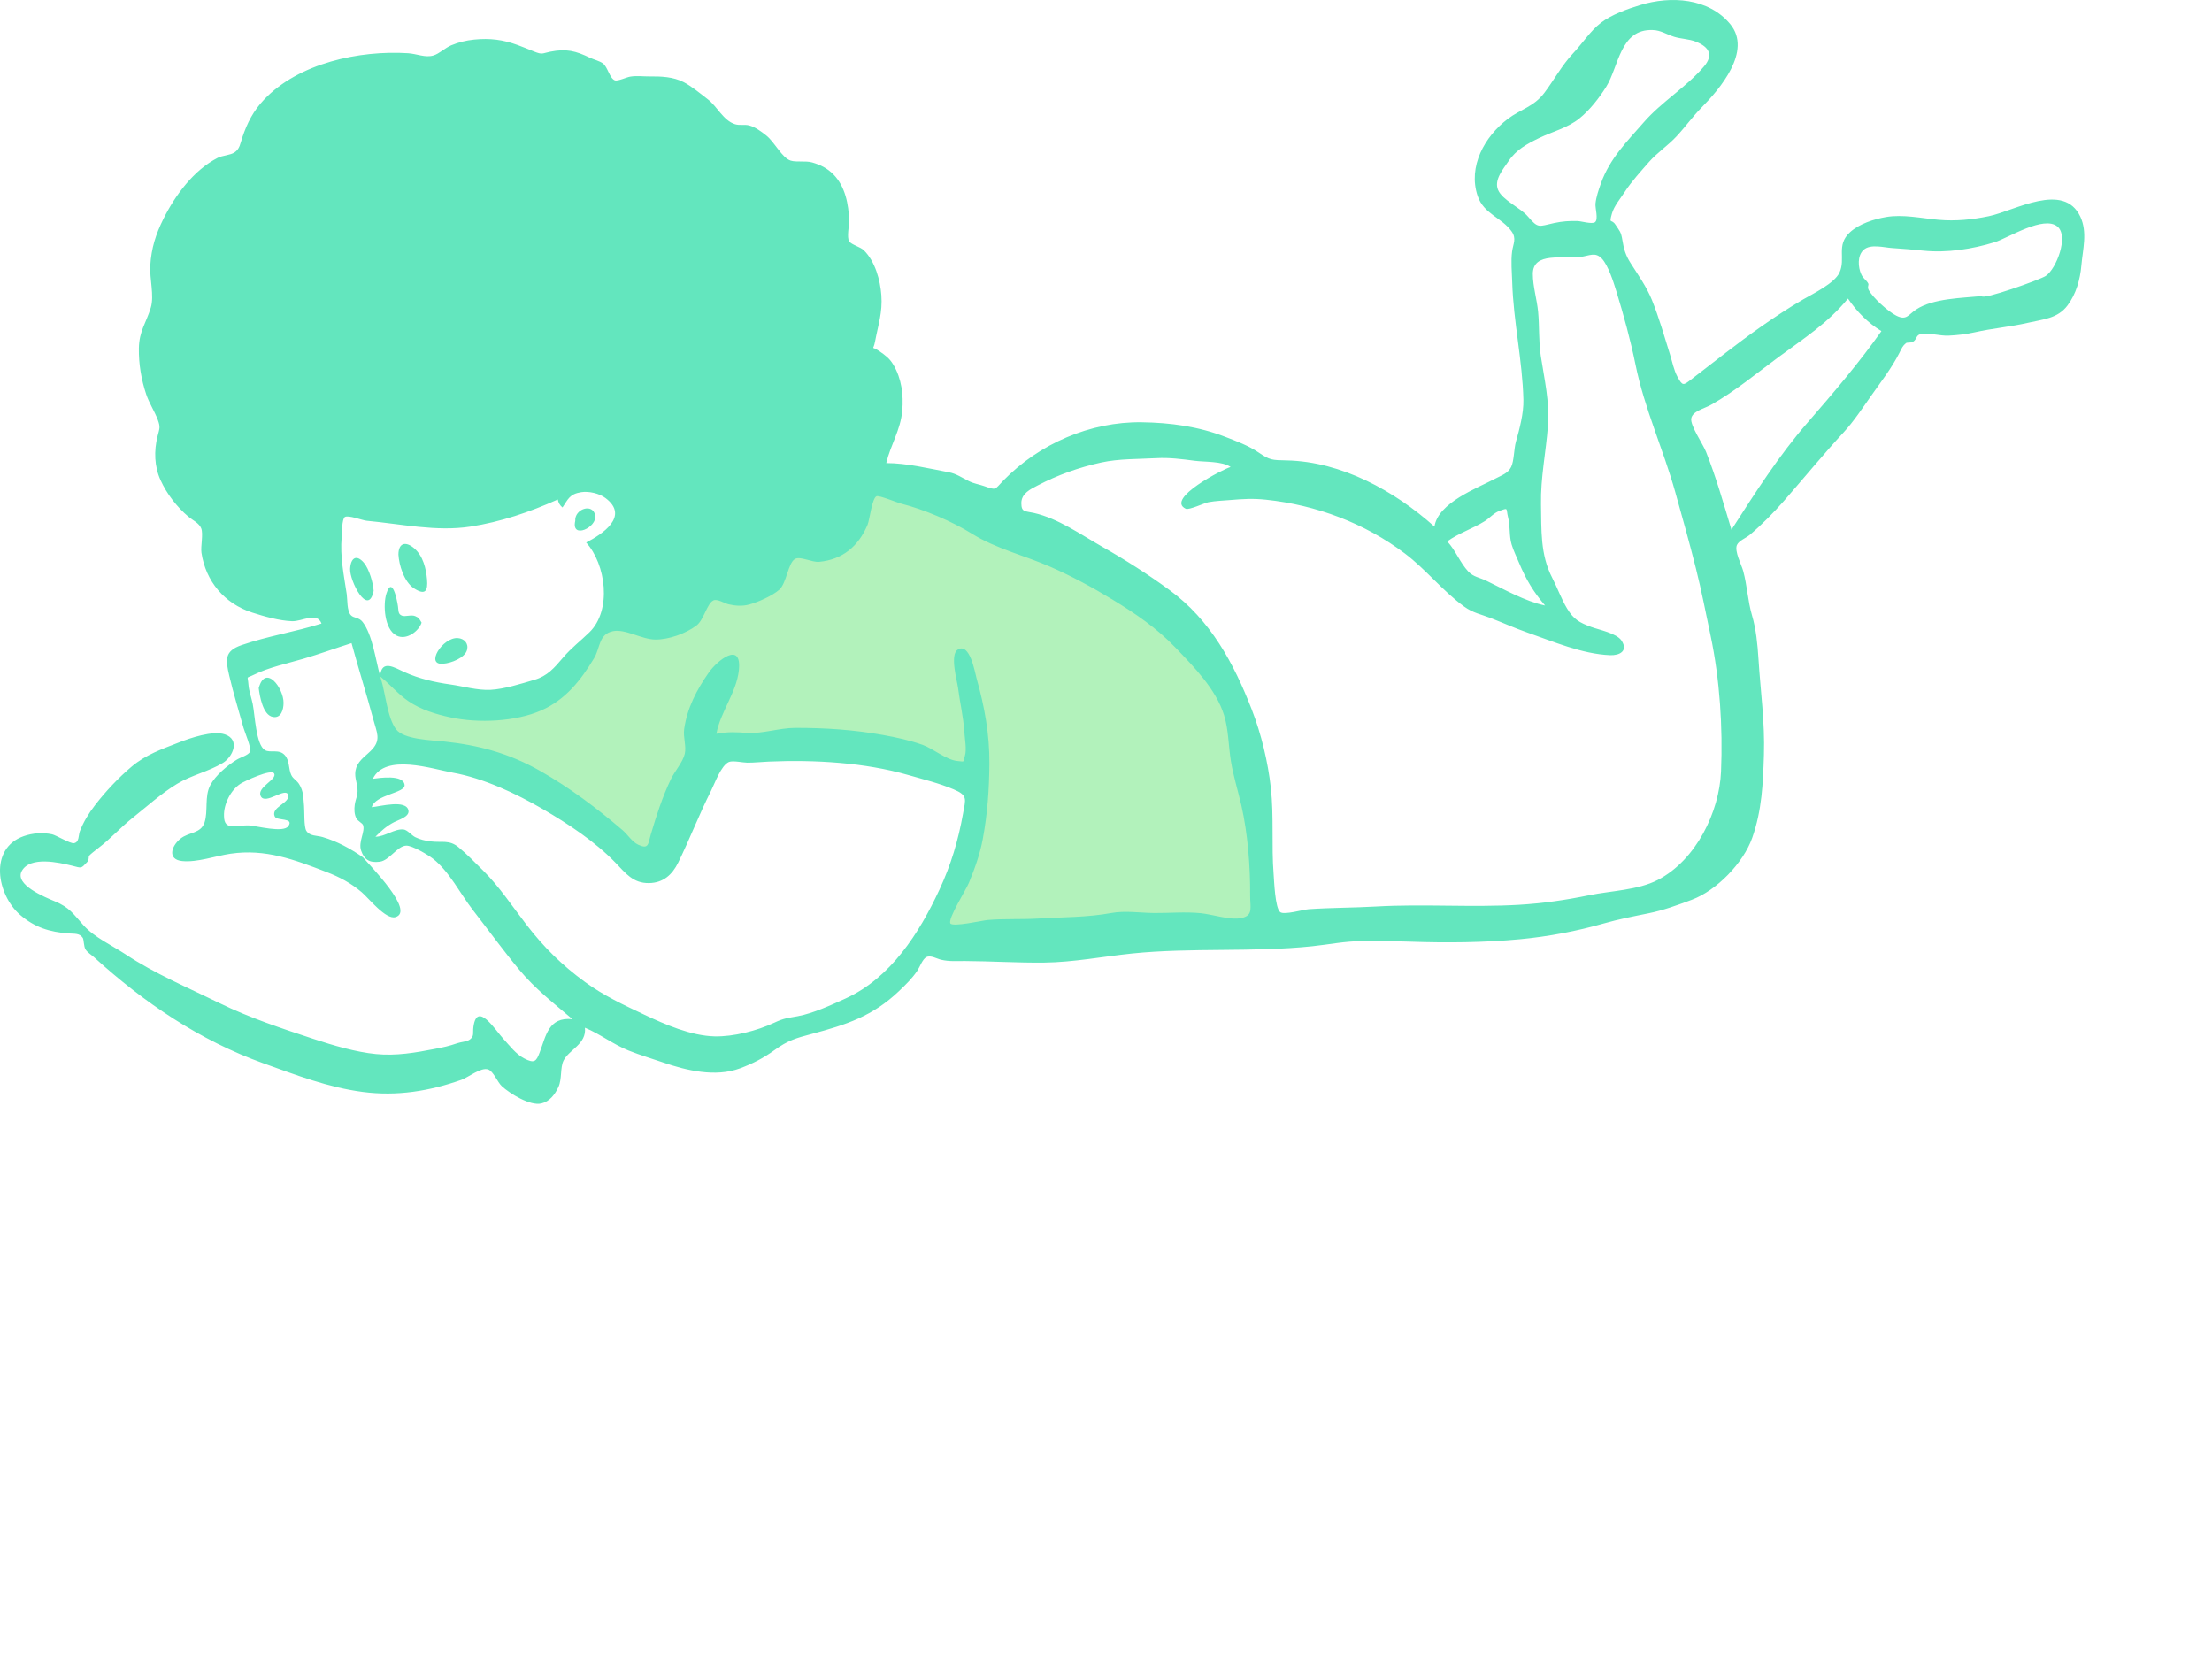
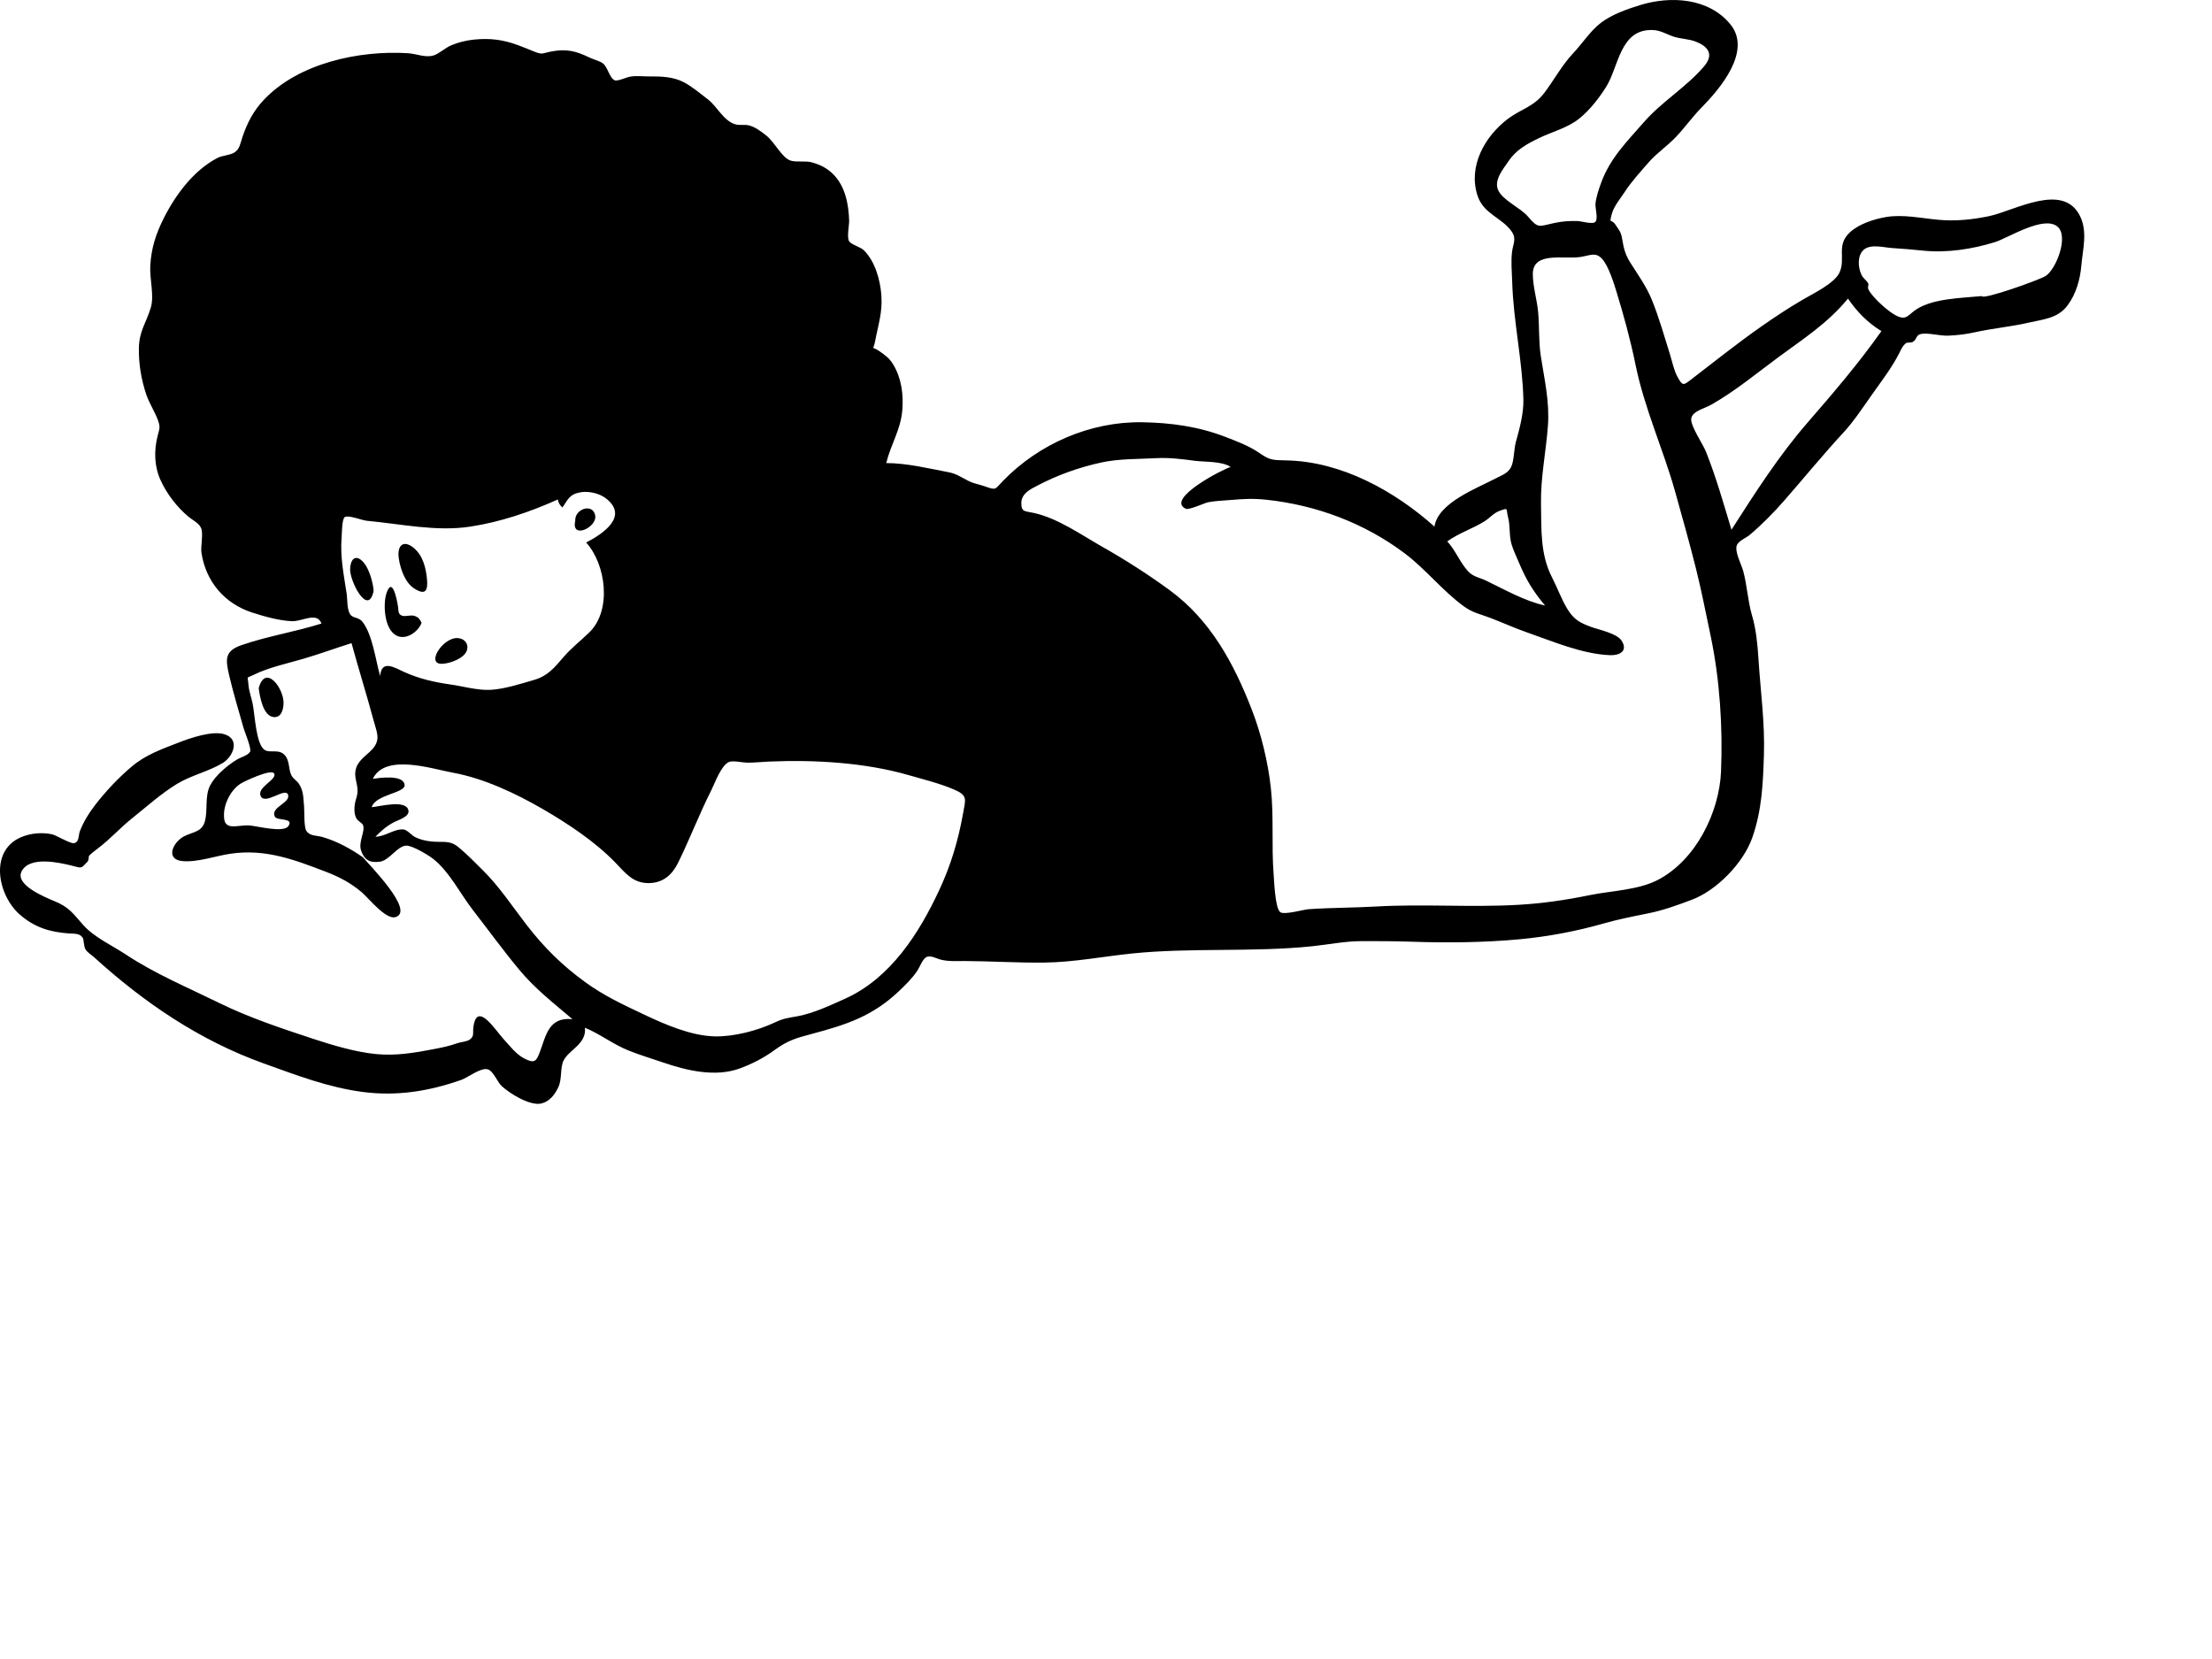
<svg xmlns="http://www.w3.org/2000/svg" viewBox="0 0 1024 768" version="1.1">
  <g stroke="none" stroke-width="1" fill="#FFFFFF00" fill-rule="evenodd">
    <g transform="translate(-42, -146)">
      <rect x="0" y="0" width="1024" height="768" />
-       <polyline fill="#B2F2BB" points="218 458.457 220.613 491.232 270.268 503.03 308.163 520.073 338.217 546.293 352.591 534.494 370.885 493.854 391.792 489.921 467.581 497.787 493.716 505.652 484.569 550.226 475.422 583 627 573.823 621.773 497.787 590.412 428.305 466.275 368 373.498 379.799 308.163 451.902 279.415 467.634 228.454 465.012" />
-       <path d="M843.006,157.211 C853.219,169.625 838.173,187.18 829.641,195.843 C825.501,200.048 822.068,204.909 818.021,209.219 C814.022,213.478 809.003,216.83 805.412,220.942 C801.641,225.26 797.29,229.986 794.137,234.843 C792.142,237.921 789.182,241.358 788.191,244.93 C786.767,250.066 787.957,247.099 789.84,250.003 C791.763,252.969 792.411,253.14 793.064,257.274 C793.697,261.292 794.598,264.233 796.769,267.666 C800.345,273.321 804.207,278.638 806.729,284.89 C810.082,293.206 812.454,301.648 815.125,310.203 C816.167,313.54 816.866,317.361 818.547,320.435 C820.934,324.802 821.271,324.436 824.823,321.712 C835.429,313.583 846.154,304.99 857.21,297.243 C863.543,292.805 870.122,288.459 876.805,284.571 C881.393,281.902 891.249,277.153 893.546,272.2 C896.59,265.631 891.851,259.604 898.375,253.556 C902.622,249.617 909.547,247.433 915.081,246.476 C922.904,245.125 931.546,247.055 939.36,247.754 C947.26,248.46 954.985,247.691 962.733,246.075 C974.593,243.601 997.376,229.911 1005.062,246.357 C1008.426,253.553 1006.153,261.526 1005.519,268.903 C1004.97,275.331 1003.083,282.156 999.079,287.444 C994.501,293.485 987.839,293.802 980.909,295.407 C972.724,297.3 964.325,297.99 956.13,299.838 C952.093,300.748 948.111,301.191 943.966,301.382 C940.278,301.553 934.957,300.058 931.72,300.53 C928.65,300.977 929.699,302.915 927.543,304.258 C926.668,304.803 924.886,304.412 924.34,304.852 C922.842,306.057 922.408,307.106 921.315,309.289 C917.844,316.222 912.593,322.98 908.129,329.331 C904.37,334.682 900.015,341.233 895.593,346.007 C886.217,356.131 877.112,367.285 867.859,377.863 C863.151,383.245 857.505,388.971 852.034,393.597 C850.346,395.025 846.933,396.31 846.07,398.31 C844.839,401.16 848.188,407.433 848.97,410.298 C850.828,417.11 851.08,424.145 853.051,430.853 C854.938,437.269 855.623,444.264 856.041,450.952 C856.988,466.068 859.053,480.404 858.569,495.529 C858.15,508.572 857.672,521.08 853.143,533.887 C849.02,545.543 836.669,558.233 825.182,562.528 C818.345,565.085 811.993,567.409 805.113,568.796 C798.317,570.165 791.157,571.567 784.41,573.495 C771.892,577.071 758.698,579.568 745.697,580.793 C729.057,582.36 711.698,582.51 695.101,581.934 C687.533,581.671 679.754,581.655 672.285,581.678 C664.544,581.701 657.252,583.226 649.515,584.038 C622.21,586.901 593.354,584.6 566.065,587.401 C552.577,588.785 539.11,591.449 525.388,591.609 C513.102,591.75 500.646,590.94 488.632,590.886 C484.822,590.869 481.502,591.174 477.695,590.299 C475.687,589.838 472.864,588.042 470.837,589.077 C469.066,589.98 467.731,593.79 466.633,595.412 C464.234,598.96 461.311,601.809 458.225,604.751 C445.973,616.428 433.832,620.361 417.753,624.64 C410.371,626.605 406.727,627.632 400.529,632.128 C395.481,635.79 390.372,638.421 384.561,640.58 C373.163,644.814 359.722,641.539 349.009,637.865 C343.822,636.087 338.372,634.469 333.072,632.357 C325.854,629.482 319.896,624.705 312.782,621.767 C313.598,629.358 305.365,631.907 302.867,637.008 C301.254,640.304 302.232,645.479 300.511,649.205 C298.915,652.661 296.448,655.928 292.6,656.833 C287.357,658.064 277.984,652.231 274.301,648.828 C272.257,646.938 270.431,641.906 267.927,641.069 C264.662,639.975 258.676,644.806 255.585,645.896 C240.794,651.117 225.806,653.58 209.925,651.5 C193.834,649.392 179.083,643.679 163.993,638.26 C134.44,627.649 108.716,610.181 85.574,589.148 C84.287,587.977 82.419,586.934 81.531,585.4 C80.755,584.06 80.823,580.897 80.317,580.15 C78.809,577.924 76.55,578.318 73.722,578.105 C64.985,577.445 58.045,575.335 51.273,569.48 C40.614,560.264 36.671,538.777 53.01,533.07 C57.187,531.61 61.784,531.32 66.102,532.219 C67.882,532.59 74.507,536.605 76.199,536.336 C78.764,535.928 78.266,532.626 78.947,530.861 C80.676,526.39 83.108,522.454 86.04,518.66 C90.914,512.353 96.853,506.013 102.948,500.881 C109.569,495.303 116.859,492.828 124.741,489.74 C130.051,487.659 140.416,484.087 146.04,485.948 C153.364,488.372 149.779,496.377 145.164,499.177 C138.572,503.177 130.662,504.816 123.982,508.863 C116.611,513.33 109.878,519.448 103.132,524.817 C97.703,529.137 92.999,534.47 87.484,538.613 C86.022,539.71 83.634,541.631 83.18,542.238 C83.022,542.448 83.217,544.156 82.493,544.916 C79.285,548.284 80.036,547.903 75.205,546.722 C69.51,545.329 55.915,542.178 52.076,549.239 C48.62,555.593 62.764,561.319 67.408,563.257 C74.226,566.101 75.819,568.958 80.69,574.377 C85.68,579.933 93.969,583.709 100.22,587.85 C113.732,596.8 128.92,603.15 143.39,610.261 C157.471,617.18 172.608,622.16 187.28,627.001 C196.138,629.923 206.754,633.059 216.051,633.959 C225.419,634.867 234.204,633.34 243.395,631.552 C247.07,630.837 249.845,630.289 253.688,628.934 C255.4,628.33 258.193,628.241 259.552,627.185 C261.659,625.548 260.783,624.24 261.156,621.443 C262.788,609.179 271.296,622.87 275.061,626.953 C277.966,630.104 280.826,633.977 284.65,635.974 C289.443,638.474 290.275,637.296 291.846,633.172 C294.786,625.45 295.892,616.673 307.002,617.807 C298.23,610.302 289.87,603.925 282.362,594.906 C274.954,586.009 268.028,576.447 260.924,567.303 C255.101,559.808 250.03,549.465 242.472,543.553 C240.083,541.684 232.82,537.378 230.055,537.468 C225.917,537.602 222.243,544.363 217.786,544.925 C212.863,545.547 210.596,543.828 209.19,539.831 C207.732,535.684 211.218,530.911 210.04,527.896 C209.712,527.057 207.617,526.052 206.969,524.834 C205.995,523.004 205.925,520.597 206.216,518.571 C206.651,515.547 207.72,514.313 207.492,511.271 C207.226,507.736 205.677,505.151 206.897,501.453 C208.178,497.569 212.12,495.442 214.58,492.573 C218.303,488.231 216.401,484.958 214.907,479.38 C211.709,467.445 207.979,455.646 204.733,443.718 C197.269,446.08 189.971,448.758 182.467,450.958 C175.25,453.077 166.319,454.977 159.622,458.318 C155.598,460.325 156.716,458.481 157.014,462.939 C157.204,465.824 158.424,469.05 158.99,471.895 C160.036,477.151 160.492,490.714 164.608,493.225 C167.101,494.746 171.111,492.536 173.852,495.608 C176.16,498.19 175.468,501.947 176.857,504.819 C177.72,506.604 179.39,507.283 180.429,508.924 C182.599,512.353 182.368,515.236 182.751,519.08 C182.991,521.499 182.619,528.747 183.823,530.627 C185.428,533.135 188.61,532.7 191.293,533.482 C198.053,535.45 204.28,538.874 210.02,542.867 C213,546.51 234.323,567.843 225.062,570.557 C220.591,571.868 212.679,561.794 209.46,559.055 C204.472,554.812 199.247,552.024 193.164,549.683 C178.318,543.971 164.886,538.837 148.719,541.209 C141.788,542.225 133.368,545.295 126.405,544.619 C119.398,543.939 121.213,537.689 125.595,534.2 C129.513,531.082 134.966,531.959 136.686,526.73 C138.421,521.448 136.558,514.772 139.342,509.479 C141.72,504.958 147.325,500.267 151.652,497.648 C153.538,496.507 156.772,495.709 157.758,494.027 C158.566,492.647 155.235,484.737 154.773,483.093 C152.512,475.037 150.047,466.973 148.132,458.83 C146.356,451.283 145.894,447.371 153.844,444.632 C165.976,440.45 178.697,438.494 190.835,434.65 C188.683,429.044 181.958,433.761 177.127,433.566 C171.211,433.328 164.364,431.381 158.729,429.563 C145.937,425.435 137.233,415.141 135.256,401.868 C134.821,398.957 136.191,393.117 135.131,390.543 C134.131,388.111 131.303,386.928 129.236,385.195 C123.909,380.731 119.191,374.601 116.317,368.257 C113.437,361.899 113.236,354.757 114.91,348.047 C115.831,344.35 116.352,343.842 115.049,340.346 C113.54,336.302 111.079,332.702 109.687,328.546 C107.408,321.739 106.165,314.401 106.289,307.213 C106.43,299.15 109.664,295.532 111.806,288.422 C113.497,282.811 111.19,275.054 111.576,268.827 C112.071,260.859 114.111,254.457 117.632,247.365 C123.042,236.468 131.609,224.787 142.76,219.073 C144.966,217.942 148.59,217.876 150.56,216.562 C153.008,214.93 153.2,212.524 154.158,209.664 C156.444,202.845 159.298,197.321 164.241,192.107 C180.273,175.2 208.365,169.212 230.894,170.639 C234.94,170.896 238.797,172.811 242.631,171.686 C245.288,170.906 248.103,168.138 250.842,166.991 C254.309,165.541 257.781,164.693 261.512,164.321 C268.878,163.587 274.869,164.363 281.658,166.85 C284.221,167.79 286.675,168.816 289.202,169.835 C293.19,171.447 292.963,170.679 296.714,169.932 C304.19,168.443 308.485,169.545 315.109,172.735 C316.874,173.585 319.666,174.216 321.183,175.407 C323.332,177.094 324.209,182.221 326.6,183.177 C327.927,183.709 332.029,181.753 333.739,181.475 C336.758,180.982 339.714,181.416 342.717,181.383 C348.034,181.326 353.655,181.523 358.51,184.037 C362.167,185.93 366.568,189.581 369.717,192.013 C374.074,195.377 376.796,201.738 382.237,203.5 C384.367,204.19 386.673,203.492 388.848,204.08 C391.684,204.846 394.407,206.9 396.704,208.714 C400.655,211.834 403.996,219.086 408.021,220.354 C410.706,221.201 414.882,220.317 417.955,221.194 C421.812,222.294 425.009,223.889 427.868,226.807 C433.322,232.375 434.862,240.604 435.096,248.153 C435.159,250.188 433.904,255.925 435.123,257.731 C436.206,259.333 440.284,260.257 441.945,261.901 C447.136,267.042 449.481,275.607 450.006,282.649 C450.606,290.683 448.532,296.346 447.104,304.035 C446.214,308.827 445.064,305.757 449.108,308.58 C451.885,310.518 453.803,311.874 455.603,314.916 C459.368,321.277 460.315,328.776 459.693,336.025 C458.916,345.07 454.33,351.811 452.267,360.369 C461.772,360.369 472.01,362.881 481.296,364.633 C484.721,365.28 487.376,367.164 490.416,368.674 C493.041,369.977 494.998,370.129 497.474,370.993 C503.466,373.083 502.308,372.734 506.476,368.457 C523.082,351.423 546.719,341.139 570.555,341.474 C583.85,341.659 596.711,343.414 609.14,348.2 C614.292,350.183 620.018,352.321 624.589,355.431 C629.883,359.036 630.671,358.994 637.67,359.14 C663.015,359.666 687.609,373.279 706.054,389.778 C707.702,378.711 725.676,372.075 734.38,367.488 C737.354,365.921 740.087,365.104 741.55,362.167 C742.92,359.419 742.839,353.765 743.754,350.528 C745.434,344.583 747.376,337.309 747.224,331.039 C746.79,312.888 742.589,294.82 742.045,276.626 C741.908,272.057 741.39,266.929 741.997,262.405 C742.486,258.76 744.15,256.487 741.758,253.113 C737.217,246.707 728.844,245.108 726.029,236.676 C721.492,223.088 729.286,209.193 739.926,201.111 C746.053,196.458 752.039,195.473 756.95,188.95 C761.372,183.073 765.11,176.123 770.15,170.78 C774.378,166.301 778.228,160.3 783.073,156.573 C788.04,152.751 795.333,150.168 801.264,148.352 C815.503,143.992 832.987,145.033 843.006,157.211 Z M397.94,498.556 C394.628,498.697 391.295,499.07 387.976,499.066 C385.958,499.063 381.267,497.973 379.448,498.741 C375.813,500.28 372.872,508.696 371.173,512.055 C365.67,522.944 361.337,534.361 355.968,545.292 C353.176,550.978 349.006,554.718 342.416,554.809 C335.033,554.911 331.559,550.18 326.873,545.326 C317.53,535.643 304.954,527.32 293.356,520.585 C280.829,513.313 265.892,506.265 251.63,503.697 C242.131,501.988 220.371,494.613 214.593,506.527 C217.546,506.132 228.817,504.408 229.295,509.403 C229.654,513.151 215.789,513.792 214.076,519.669 C217.701,519.387 230.215,515.893 231.095,521.282 C231.563,524.146 226.334,525.589 224.494,526.555 C220.849,528.472 218.654,530.463 215.785,533.344 C220.212,533.344 224.576,529.584 228.78,529.977 C230.514,530.139 232.599,532.731 234.176,533.522 C236.414,534.642 238.83,535.2 241.297,535.506 C246.67,536.171 249.922,534.655 254.205,538.155 C258.052,541.297 262.051,545.445 265.594,548.942 C273.156,556.409 279.381,565.885 285.869,574.275 C293.878,584.634 302.196,592.857 312.851,600.616 C321.524,606.93 330.315,611.019 340.142,615.668 C349.782,620.229 361.907,625.518 372.844,625.769 C381.568,625.97 392.472,623.171 400.412,619.447 C405.03,617.282 406.709,617.284 411.329,616.427 C418.501,615.097 426.802,611.246 433.441,608.226 C454.288,598.741 467.499,578.068 476.9,557.833 C482.25,546.317 485.592,535.064 487.822,522.604 C489.036,515.816 490.095,514.223 483.482,511.416 C476.803,508.581 469.584,506.829 462.632,504.826 C442.24,498.954 418.997,497.659 397.94,498.556 Z M447.755,375.726 C445.675,376.663 444.569,386.666 443.635,388.895 C439.468,398.839 432.078,405.044 421.239,406.079 C417.874,406.401 412.387,403.337 409.975,404.785 C406.746,406.725 406.163,415.995 402.689,419.036 C399.49,421.837 392.826,424.797 388.724,425.874 C385.557,426.705 382.416,426.476 379.26,425.744 C377.46,425.327 374.026,423.103 372.263,423.942 C369.262,425.372 367.848,432.985 364.422,435.567 C359.412,439.343 351.457,442.139 345.325,442.069 C339.001,441.996 331.377,436.999 325.746,438.195 C319.062,439.614 319.941,445.833 317.023,450.693 C310.825,461.015 303.783,469.906 292.641,474.834 C280.589,480.164 263.313,480.842 250.673,478.13 C243.801,476.656 236.905,474.572 231.106,470.633 C226.485,467.494 223.017,463.314 218.738,459.768 L218.038,459.2 L218.074,459.326 C218.169,459.656 218.265,459.979 218.363,460.292 C220.401,466.79 221.306,478.32 225.355,483.619 C228.978,488.362 241.557,488.627 247.614,489.265 C263.843,490.976 277.8,494.775 292.117,502.917 C305.821,510.71 318.337,520.141 330.201,530.305 C332.639,532.392 334.587,535.739 337.535,537.082 C342.35,539.275 341.961,536.715 343.234,532.427 C345.846,523.633 348.616,514.946 352.597,506.656 C354.301,503.103 358.18,498.701 359.012,494.928 C359.808,491.308 358.172,487.358 358.728,483.472 C360.132,473.653 364.564,465.281 370.12,457.34 C373.976,451.829 385.515,442.445 384.041,456.317 C382.952,466.56 375.474,475.635 373.634,485.7 C379.304,484.643 382.863,484.951 387.968,485.274 C394.934,485.714 402.855,482.988 410.035,482.965 C423.801,482.921 437.361,483.819 450.892,486.272 C457.159,487.409 463.126,488.694 469.168,490.839 C473.915,492.523 480.228,497.889 485.285,498.298 C488.952,498.595 487.673,499.076 488.671,495.947 C489.598,493.045 488.602,487.822 488.416,484.777 C487.996,477.886 486.344,471.179 485.488,464.333 C485.121,461.395 481.615,449.15 485.314,446.776 C490.975,443.144 493.341,457.395 494.062,459.947 C497.754,473.032 500.129,485.923 500.019,499.604 C499.922,511.435 499.136,522.808 496.923,534.57 C495.615,541.518 493.216,548.191 490.523,554.706 C489.106,558.138 480.788,571.147 481.944,573.438 C482.871,575.274 497.006,572.077 499.18,571.892 C506.916,571.229 514.673,571.69 522.419,571.23 C533.868,570.549 545.401,570.689 556.364,568.671 C562.901,567.466 569.838,568.618 576.369,568.66 C583.571,568.707 590.533,568.041 597.783,568.729 C603.288,569.249 611.55,572.156 616.861,570.948 C622.299,569.712 620.693,566.072 620.731,560.536 C620.82,547.16 619.629,531.767 616.642,518.761 C615.066,511.903 612.947,505.266 611.817,498.295 C610.686,491.321 610.745,483.784 608.641,477.031 C604.91,465.049 594.653,454.649 586.157,445.795 C577.413,436.683 567.688,430.068 556.961,423.533 C547.844,417.98 538.21,412.765 528.332,408.421 C516.477,403.207 503.015,399.992 492.029,393.127 C482.886,387.414 469.661,381.781 459.114,379.136 C457.444,378.718 448.935,375.196 447.755,375.726 Z M773.408,264.992 C765.802,266.061 751.582,262.346 751.589,272.834 C751.592,278.587 753.5,284.619 754.042,290.375 C754.681,297.167 754.239,304.002 755.273,310.768 C756.948,321.72 759.405,331.834 758.583,343.086 C757.686,355.318 755.137,367.071 755.375,379.477 C755.6,391.284 754.964,402.668 760.574,413.502 C762.941,418.077 764.862,423.451 767.466,427.731 C770.519,432.747 773.162,434.216 778.618,436.236 C782.035,437.501 790.448,439.148 792.661,442.558 C795.857,447.479 791.59,449.47 787.387,449.303 C774.407,448.786 761.079,442.994 748.91,438.764 C743.184,436.772 737.673,434.264 732.046,432.091 C727.549,430.354 723.883,429.754 719.794,426.791 C709.828,419.57 702.136,409.591 692.309,402.185 C673.716,388.173 651.425,379.808 628.074,377.326 C622.065,376.687 617.414,376.974 611.396,377.484 C608.067,377.766 604.77,377.857 601.474,378.468 C599.57,378.822 592.41,382.224 590.923,381.517 C581.263,376.925 608.617,362.945 611.693,362.18 C607.807,359.442 599.735,359.914 595.072,359.305 C589.12,358.526 583.334,357.767 577.323,358.095 C568.92,358.555 559.982,358.307 551.735,360.121 C541.402,362.392 531.617,365.88 522.279,370.775 C519.162,372.408 514.776,374.395 514.806,378.948 C514.834,383.227 516.537,382.526 520.703,383.474 C531.928,386.029 542.315,393.468 552.314,399.136 C562.947,405.161 573.537,411.93 583.403,419.15 C602.317,432.991 613.112,452.904 621.512,474.551 C625.857,485.746 629.007,498.82 630.314,510.752 C631.77,524.027 630.556,537.379 631.595,550.64 C631.839,553.774 632.258,566.28 634.623,568.228 C636.416,569.706 645.319,567.064 647.829,566.891 C658.319,566.169 668.873,566.241 679.164,565.647 C700.914,564.394 723.211,566.143 745.159,564.853 C756.2,564.203 766.888,562.65 777.715,560.422 C787.779,558.352 800.319,558.105 809.498,553.322 C827.169,544.115 837.942,521.918 838.717,503.124 C839.558,482.75 838.166,460.58 833.888,440.284 C831.645,429.641 829.7,419.513 827.06,408.996 C824.105,397.222 820.788,385.499 817.545,373.871 C811.958,353.854 803.263,335.206 799.101,314.69 C796.811,303.405 793.566,291.606 790.179,280.592 C788.931,276.532 786.47,268.82 783.565,265.736 C780.513,262.497 777.95,264.355 773.408,264.992 Z M153.371,508.779 C148.79,511.71 145.487,518.301 145.695,523.735 C145.695,530.907 151.649,527.851 157.259,528.112 C160.674,528.27 173.305,531.774 175.526,528.391 C178.177,524.352 170.203,526.155 169.193,523.988 C167.153,519.606 176.51,517.756 175.366,513.958 C174.223,510.161 164.715,518.924 162.677,514.515 C160.791,510.433 170.395,506.903 168.921,504.092 C167.67,501.709 154.99,507.741 153.371,508.779 Z M173.265,471.409 C173.241,474.466 172.188,478.532 168.387,477.908 C163.641,477.129 162.203,468.018 161.769,464.57 C164.809,453.218 173.316,464.446 173.265,471.409 Z M311.068,373.844 C305.58,374.704 304.962,377.161 302.396,380.932 C301.225,379.999 300.499,378.761 300.22,377.219 C287.246,383.063 273.748,387.63 259.676,389.79 C243.997,392.199 227.642,388.554 211.711,387.069 C209.65,386.877 203.321,384.328 201.641,385.34 C200.251,386.178 200.274,393.209 200.161,394.568 C199.386,403.831 201.153,412.015 202.513,421.081 C202.876,423.495 202.52,428.723 204.422,430.782 C205.76,432.23 208.142,431.704 209.836,433.89 C214.404,439.79 215.829,451.216 217.932,458.824 L217.984,459.009 L217.995,458.873 C218.645,451.117 224.709,455.101 229.22,457.135 C236.003,460.193 243.111,461.828 250.448,462.856 C256.348,463.684 263.042,465.661 269.094,465.345 C275.451,465.014 283.27,462.497 289.459,460.686 C295.322,458.971 298.558,455.259 302.605,450.48 C306.471,445.915 310.677,442.789 314.85,438.715 C325.36,428.453 322.483,407.191 313.353,397.148 C320.74,393.357 333.55,385.022 322.315,376.569 C319.412,374.383 314.569,373.296 311.068,373.844 Z M217.984,459.009 L217.974,459.149 L217.974,459.149 L218.038,459.2 L217.984,459.009 Z M253.975,441.393 C256.887,441.614 258.98,443.804 258.214,446.823 C257.245,450.637 250.615,453.026 247.3,453.237 C238.515,454.288 246.825,440.853 253.975,441.393 Z M226.23,426.719 C226.545,428.933 226.233,430.313 228.152,431.032 C229.619,431.582 232.392,430.451 234.197,431.215 C235.997,431.98 236.055,432.442 237.161,434.238 C235.908,438.156 230.163,442.588 225.553,440.231 C219.82,437.301 219.286,425.744 220.858,420.812 C223.521,412.453 225.76,423.417 226.23,426.719 Z M735.979,382.581 C733.587,383.45 731.478,385.914 729.339,387.255 C723.649,390.821 717.426,392.715 711.976,396.62 C715.868,400.819 717.906,406.513 721.707,410.554 C724.085,413.083 726.977,413.364 729.838,414.736 C738.196,418.747 748.034,424.389 757.267,426.306 C751.86,419.981 748.431,414.258 745.22,406.572 C744.073,403.824 742.633,400.917 741.773,398.063 C740.541,393.975 741.204,389.649 740.16,385.614 C739.034,381.26 740.587,380.908 735.979,382.581 Z M210.46,406.528 C212.891,409.398 214.759,415.866 214.966,419.531 C212.401,431.814 203.816,414.867 204.077,409.366 C204.32,404.292 206.983,402.427 210.46,406.528 Z M233.72,399.807 C237.886,403.36 239.247,409.295 239.679,414.199 C240.149,419.514 238.935,421.773 233.641,418.357 C229.006,415.366 226.687,407.401 226.447,402.734 C226.447,397.415 229.683,396.363 233.72,399.807 Z M317.533,384.593 C318.573,390.14 306.29,395.841 308.296,387.155 C307.894,381.612 316.428,378.718 317.533,384.593 Z M897.479,284.217 C888.202,295.544 876.967,302.736 865.358,311.295 C855.074,318.877 845.282,327.069 834.148,333.363 C830.879,335.212 825.524,336.288 824.933,339.722 C824.378,342.952 830.371,351.624 831.756,355.126 C836.433,366.934 839.885,379.051 843.54,391.235 C854.437,374.251 865.427,356.984 878.783,341.627 C890.57,328.074 902.661,313.893 912.965,299.289 C906.728,295.49 901.561,290.251 897.479,284.217 Z M965.485,258.096 C955.152,261.325 943.249,263.143 932.481,262.043 C927.599,261.543 922.791,261.128 917.862,260.823 C914.173,260.596 907.932,258.796 904.758,261.64 C901.755,264.328 902.118,269.679 903.647,273.021 C904.635,275.181 906.007,275.53 906.903,277.319 C907.192,277.895 906.336,278.891 907.079,280.246 C909.121,283.976 916.07,290.209 919.813,292.108 C924.615,294.545 925.333,291.711 929.076,289.255 C936.958,284.086 950.199,283.992 959.432,283.062 C959.619,285.048 986.378,275.499 989.019,273.746 C993.958,270.47 999.746,255.389 994.491,250.92 C988.148,245.525 971.621,256.176 965.485,258.096 Z M785.533,186.212 C782.281,191.395 777.955,196.96 773.151,200.838 C767.725,205.217 760.682,206.917 754.479,209.914 C748.86,212.627 743.866,215.346 740.36,220.581 C737.932,224.202 733.486,229.284 735.513,233.951 C737.588,238.725 745.759,242.073 749.309,246.223 C754.197,251.935 754.204,250.814 761.526,249.235 C765.183,248.446 768.657,248.2 772.395,248.331 C773.907,248.383 779.011,249.865 780.352,248.87 C782.068,247.596 780.381,242.306 780.598,240.247 C780.929,237.116 782.042,233.885 783.097,230.933 C787.28,219.213 795.233,211.484 802.966,202.597 C811.262,193.062 822.629,186.369 830.804,176.789 C835.318,171.5 833.263,167.761 827.069,165.285 C823.921,164.027 820.233,164.033 817.003,163.03 C813.663,161.994 810.688,159.952 807.109,159.912 C791.902,159.302 791.417,176.832 785.533,186.212 Z" fill="#63E6BE" />
+       <polyline fill="#000000" points="218 458.457 220.613 491.232 270.268 503.03 308.163 520.073 338.217 546.293 352.591 534.494 370.885 493.854 391.792 489.921 467.581 497.787 493.716 505.652 484.569 550.226 475.422 583 627 573.823 621.773 497.787 590.412 428.305 466.275 368 373.498 379.799 308.163 451.902 279.415 467.634 228.454 465.012" />
+       <path d="M843.006,157.211 C853.219,169.625 838.173,187.18 829.641,195.843 C825.501,200.048 822.068,204.909 818.021,209.219 C814.022,213.478 809.003,216.83 805.412,220.942 C801.641,225.26 797.29,229.986 794.137,234.843 C792.142,237.921 789.182,241.358 788.191,244.93 C786.767,250.066 787.957,247.099 789.84,250.003 C791.763,252.969 792.411,253.14 793.064,257.274 C793.697,261.292 794.598,264.233 796.769,267.666 C800.345,273.321 804.207,278.638 806.729,284.89 C810.082,293.206 812.454,301.648 815.125,310.203 C816.167,313.54 816.866,317.361 818.547,320.435 C820.934,324.802 821.271,324.436 824.823,321.712 C835.429,313.583 846.154,304.99 857.21,297.243 C863.543,292.805 870.122,288.459 876.805,284.571 C881.393,281.902 891.249,277.153 893.546,272.2 C896.59,265.631 891.851,259.604 898.375,253.556 C902.622,249.617 909.547,247.433 915.081,246.476 C922.904,245.125 931.546,247.055 939.36,247.754 C947.26,248.46 954.985,247.691 962.733,246.075 C974.593,243.601 997.376,229.911 1005.062,246.357 C1008.426,253.553 1006.153,261.526 1005.519,268.903 C1004.97,275.331 1003.083,282.156 999.079,287.444 C994.501,293.485 987.839,293.802 980.909,295.407 C972.724,297.3 964.325,297.99 956.13,299.838 C952.093,300.748 948.111,301.191 943.966,301.382 C940.278,301.553 934.957,300.058 931.72,300.53 C928.65,300.977 929.699,302.915 927.543,304.258 C926.668,304.803 924.886,304.412 924.34,304.852 C922.842,306.057 922.408,307.106 921.315,309.289 C917.844,316.222 912.593,322.98 908.129,329.331 C904.37,334.682 900.015,341.233 895.593,346.007 C886.217,356.131 877.112,367.285 867.859,377.863 C863.151,383.245 857.505,388.971 852.034,393.597 C850.346,395.025 846.933,396.31 846.07,398.31 C844.839,401.16 848.188,407.433 848.97,410.298 C850.828,417.11 851.08,424.145 853.051,430.853 C854.938,437.269 855.623,444.264 856.041,450.952 C856.988,466.068 859.053,480.404 858.569,495.529 C858.15,508.572 857.672,521.08 853.143,533.887 C849.02,545.543 836.669,558.233 825.182,562.528 C818.345,565.085 811.993,567.409 805.113,568.796 C798.317,570.165 791.157,571.567 784.41,573.495 C771.892,577.071 758.698,579.568 745.697,580.793 C729.057,582.36 711.698,582.51 695.101,581.934 C687.533,581.671 679.754,581.655 672.285,581.678 C664.544,581.701 657.252,583.226 649.515,584.038 C622.21,586.901 593.354,584.6 566.065,587.401 C552.577,588.785 539.11,591.449 525.388,591.609 C513.102,591.75 500.646,590.94 488.632,590.886 C484.822,590.869 481.502,591.174 477.695,590.299 C475.687,589.838 472.864,588.042 470.837,589.077 C469.066,589.98 467.731,593.79 466.633,595.412 C464.234,598.96 461.311,601.809 458.225,604.751 C445.973,616.428 433.832,620.361 417.753,624.64 C410.371,626.605 406.727,627.632 400.529,632.128 C395.481,635.79 390.372,638.421 384.561,640.58 C373.163,644.814 359.722,641.539 349.009,637.865 C343.822,636.087 338.372,634.469 333.072,632.357 C325.854,629.482 319.896,624.705 312.782,621.767 C313.598,629.358 305.365,631.907 302.867,637.008 C301.254,640.304 302.232,645.479 300.511,649.205 C298.915,652.661 296.448,655.928 292.6,656.833 C287.357,658.064 277.984,652.231 274.301,648.828 C272.257,646.938 270.431,641.906 267.927,641.069 C264.662,639.975 258.676,644.806 255.585,645.896 C240.794,651.117 225.806,653.58 209.925,651.5 C193.834,649.392 179.083,643.679 163.993,638.26 C134.44,627.649 108.716,610.181 85.574,589.148 C84.287,587.977 82.419,586.934 81.531,585.4 C80.755,584.06 80.823,580.897 80.317,580.15 C78.809,577.924 76.55,578.318 73.722,578.105 C64.985,577.445 58.045,575.335 51.273,569.48 C40.614,560.264 36.671,538.777 53.01,533.07 C57.187,531.61 61.784,531.32 66.102,532.219 C67.882,532.59 74.507,536.605 76.199,536.336 C78.764,535.928 78.266,532.626 78.947,530.861 C80.676,526.39 83.108,522.454 86.04,518.66 C90.914,512.353 96.853,506.013 102.948,500.881 C109.569,495.303 116.859,492.828 124.741,489.74 C130.051,487.659 140.416,484.087 146.04,485.948 C153.364,488.372 149.779,496.377 145.164,499.177 C138.572,503.177 130.662,504.816 123.982,508.863 C116.611,513.33 109.878,519.448 103.132,524.817 C97.703,529.137 92.999,534.47 87.484,538.613 C86.022,539.71 83.634,541.631 83.18,542.238 C83.022,542.448 83.217,544.156 82.493,544.916 C79.285,548.284 80.036,547.903 75.205,546.722 C69.51,545.329 55.915,542.178 52.076,549.239 C48.62,555.593 62.764,561.319 67.408,563.257 C74.226,566.101 75.819,568.958 80.69,574.377 C85.68,579.933 93.969,583.709 100.22,587.85 C113.732,596.8 128.92,603.15 143.39,610.261 C157.471,617.18 172.608,622.16 187.28,627.001 C196.138,629.923 206.754,633.059 216.051,633.959 C225.419,634.867 234.204,633.34 243.395,631.552 C247.07,630.837 249.845,630.289 253.688,628.934 C255.4,628.33 258.193,628.241 259.552,627.185 C261.659,625.548 260.783,624.24 261.156,621.443 C262.788,609.179 271.296,622.87 275.061,626.953 C277.966,630.104 280.826,633.977 284.65,635.974 C289.443,638.474 290.275,637.296 291.846,633.172 C294.786,625.45 295.892,616.673 307.002,617.807 C298.23,610.302 289.87,603.925 282.362,594.906 C274.954,586.009 268.028,576.447 260.924,567.303 C255.101,559.808 250.03,549.465 242.472,543.553 C240.083,541.684 232.82,537.378 230.055,537.468 C225.917,537.602 222.243,544.363 217.786,544.925 C212.863,545.547 210.596,543.828 209.19,539.831 C207.732,535.684 211.218,530.911 210.04,527.896 C209.712,527.057 207.617,526.052 206.969,524.834 C205.995,523.004 205.925,520.597 206.216,518.571 C206.651,515.547 207.72,514.313 207.492,511.271 C207.226,507.736 205.677,505.151 206.897,501.453 C208.178,497.569 212.12,495.442 214.58,492.573 C218.303,488.231 216.401,484.958 214.907,479.38 C211.709,467.445 207.979,455.646 204.733,443.718 C197.269,446.08 189.971,448.758 182.467,450.958 C175.25,453.077 166.319,454.977 159.622,458.318 C155.598,460.325 156.716,458.481 157.014,462.939 C157.204,465.824 158.424,469.05 158.99,471.895 C160.036,477.151 160.492,490.714 164.608,493.225 C167.101,494.746 171.111,492.536 173.852,495.608 C176.16,498.19 175.468,501.947 176.857,504.819 C177.72,506.604 179.39,507.283 180.429,508.924 C182.599,512.353 182.368,515.236 182.751,519.08 C182.991,521.499 182.619,528.747 183.823,530.627 C185.428,533.135 188.61,532.7 191.293,533.482 C198.053,535.45 204.28,538.874 210.02,542.867 C213,546.51 234.323,567.843 225.062,570.557 C220.591,571.868 212.679,561.794 209.46,559.055 C204.472,554.812 199.247,552.024 193.164,549.683 C178.318,543.971 164.886,538.837 148.719,541.209 C141.788,542.225 133.368,545.295 126.405,544.619 C119.398,543.939 121.213,537.689 125.595,534.2 C129.513,531.082 134.966,531.959 136.686,526.73 C138.421,521.448 136.558,514.772 139.342,509.479 C141.72,504.958 147.325,500.267 151.652,497.648 C153.538,496.507 156.772,495.709 157.758,494.027 C158.566,492.647 155.235,484.737 154.773,483.093 C152.512,475.037 150.047,466.973 148.132,458.83 C146.356,451.283 145.894,447.371 153.844,444.632 C165.976,440.45 178.697,438.494 190.835,434.65 C188.683,429.044 181.958,433.761 177.127,433.566 C171.211,433.328 164.364,431.381 158.729,429.563 C145.937,425.435 137.233,415.141 135.256,401.868 C134.821,398.957 136.191,393.117 135.131,390.543 C134.131,388.111 131.303,386.928 129.236,385.195 C123.909,380.731 119.191,374.601 116.317,368.257 C113.437,361.899 113.236,354.757 114.91,348.047 C115.831,344.35 116.352,343.842 115.049,340.346 C113.54,336.302 111.079,332.702 109.687,328.546 C107.408,321.739 106.165,314.401 106.289,307.213 C106.43,299.15 109.664,295.532 111.806,288.422 C113.497,282.811 111.19,275.054 111.576,268.827 C112.071,260.859 114.111,254.457 117.632,247.365 C123.042,236.468 131.609,224.787 142.76,219.073 C144.966,217.942 148.59,217.876 150.56,216.562 C153.008,214.93 153.2,212.524 154.158,209.664 C156.444,202.845 159.298,197.321 164.241,192.107 C180.273,175.2 208.365,169.212 230.894,170.639 C234.94,170.896 238.797,172.811 242.631,171.686 C245.288,170.906 248.103,168.138 250.842,166.991 C254.309,165.541 257.781,164.693 261.512,164.321 C268.878,163.587 274.869,164.363 281.658,166.85 C284.221,167.79 286.675,168.816 289.202,169.835 C293.19,171.447 292.963,170.679 296.714,169.932 C304.19,168.443 308.485,169.545 315.109,172.735 C316.874,173.585 319.666,174.216 321.183,175.407 C323.332,177.094 324.209,182.221 326.6,183.177 C327.927,183.709 332.029,181.753 333.739,181.475 C336.758,180.982 339.714,181.416 342.717,181.383 C348.034,181.326 353.655,181.523 358.51,184.037 C362.167,185.93 366.568,189.581 369.717,192.013 C374.074,195.377 376.796,201.738 382.237,203.5 C384.367,204.19 386.673,203.492 388.848,204.08 C391.684,204.846 394.407,206.9 396.704,208.714 C400.655,211.834 403.996,219.086 408.021,220.354 C410.706,221.201 414.882,220.317 417.955,221.194 C421.812,222.294 425.009,223.889 427.868,226.807 C433.322,232.375 434.862,240.604 435.096,248.153 C435.159,250.188 433.904,255.925 435.123,257.731 C436.206,259.333 440.284,260.257 441.945,261.901 C447.136,267.042 449.481,275.607 450.006,282.649 C450.606,290.683 448.532,296.346 447.104,304.035 C446.214,308.827 445.064,305.757 449.108,308.58 C451.885,310.518 453.803,311.874 455.603,314.916 C459.368,321.277 460.315,328.776 459.693,336.025 C458.916,345.07 454.33,351.811 452.267,360.369 C461.772,360.369 472.01,362.881 481.296,364.633 C484.721,365.28 487.376,367.164 490.416,368.674 C493.041,369.977 494.998,370.129 497.474,370.993 C503.466,373.083 502.308,372.734 506.476,368.457 C523.082,351.423 546.719,341.139 570.555,341.474 C583.85,341.659 596.711,343.414 609.14,348.2 C614.292,350.183 620.018,352.321 624.589,355.431 C629.883,359.036 630.671,358.994 637.67,359.14 C663.015,359.666 687.609,373.279 706.054,389.778 C707.702,378.711 725.676,372.075 734.38,367.488 C737.354,365.921 740.087,365.104 741.55,362.167 C742.92,359.419 742.839,353.765 743.754,350.528 C745.434,344.583 747.376,337.309 747.224,331.039 C746.79,312.888 742.589,294.82 742.045,276.626 C741.908,272.057 741.39,266.929 741.997,262.405 C742.486,258.76 744.15,256.487 741.758,253.113 C737.217,246.707 728.844,245.108 726.029,236.676 C721.492,223.088 729.286,209.193 739.926,201.111 C746.053,196.458 752.039,195.473 756.95,188.95 C761.372,183.073 765.11,176.123 770.15,170.78 C774.378,166.301 778.228,160.3 783.073,156.573 C788.04,152.751 795.333,150.168 801.264,148.352 C815.503,143.992 832.987,145.033 843.006,157.211 Z M397.94,498.556 C394.628,498.697 391.295,499.07 387.976,499.066 C385.958,499.063 381.267,497.973 379.448,498.741 C375.813,500.28 372.872,508.696 371.173,512.055 C365.67,522.944 361.337,534.361 355.968,545.292 C353.176,550.978 349.006,554.718 342.416,554.809 C335.033,554.911 331.559,550.18 326.873,545.326 C317.53,535.643 304.954,527.32 293.356,520.585 C280.829,513.313 265.892,506.265 251.63,503.697 C242.131,501.988 220.371,494.613 214.593,506.527 C217.546,506.132 228.817,504.408 229.295,509.403 C229.654,513.151 215.789,513.792 214.076,519.669 C217.701,519.387 230.215,515.893 231.095,521.282 C231.563,524.146 226.334,525.589 224.494,526.555 C220.849,528.472 218.654,530.463 215.785,533.344 C220.212,533.344 224.576,529.584 228.78,529.977 C230.514,530.139 232.599,532.731 234.176,533.522 C236.414,534.642 238.83,535.2 241.297,535.506 C246.67,536.171 249.922,534.655 254.205,538.155 C258.052,541.297 262.051,545.445 265.594,548.942 C273.156,556.409 279.381,565.885 285.869,574.275 C293.878,584.634 302.196,592.857 312.851,600.616 C321.524,606.93 330.315,611.019 340.142,615.668 C349.782,620.229 361.907,625.518 372.844,625.769 C381.568,625.97 392.472,623.171 400.412,619.447 C405.03,617.282 406.709,617.284 411.329,616.427 C418.501,615.097 426.802,611.246 433.441,608.226 C454.288,598.741 467.499,578.068 476.9,557.833 C482.25,546.317 485.592,535.064 487.822,522.604 C489.036,515.816 490.095,514.223 483.482,511.416 C476.803,508.581 469.584,506.829 462.632,504.826 C442.24,498.954 418.997,497.659 397.94,498.556 Z M447.755,375.726 C445.675,376.663 444.569,386.666 443.635,388.895 C439.468,398.839 432.078,405.044 421.239,406.079 C417.874,406.401 412.387,403.337 409.975,404.785 C406.746,406.725 406.163,415.995 402.689,419.036 C399.49,421.837 392.826,424.797 388.724,425.874 C385.557,426.705 382.416,426.476 379.26,425.744 C377.46,425.327 374.026,423.103 372.263,423.942 C369.262,425.372 367.848,432.985 364.422,435.567 C359.412,439.343 351.457,442.139 345.325,442.069 C339.001,441.996 331.377,436.999 325.746,438.195 C319.062,439.614 319.941,445.833 317.023,450.693 C310.825,461.015 303.783,469.906 292.641,474.834 C280.589,480.164 263.313,480.842 250.673,478.13 C243.801,476.656 236.905,474.572 231.106,470.633 C226.485,467.494 223.017,463.314 218.738,459.768 L218.038,459.2 L218.074,459.326 C218.169,459.656 218.265,459.979 218.363,460.292 C220.401,466.79 221.306,478.32 225.355,483.619 C228.978,488.362 241.557,488.627 247.614,489.265 C263.843,490.976 277.8,494.775 292.117,502.917 C305.821,510.71 318.337,520.141 330.201,530.305 C332.639,532.392 334.587,535.739 337.535,537.082 C342.35,539.275 341.961,536.715 343.234,532.427 C345.846,523.633 348.616,514.946 352.597,506.656 C354.301,503.103 358.18,498.701 359.012,494.928 C359.808,491.308 358.172,487.358 358.728,483.472 C360.132,473.653 364.564,465.281 370.12,457.34 C373.976,451.829 385.515,442.445 384.041,456.317 C382.952,466.56 375.474,475.635 373.634,485.7 C379.304,484.643 382.863,484.951 387.968,485.274 C394.934,485.714 402.855,482.988 410.035,482.965 C423.801,482.921 437.361,483.819 450.892,486.272 C457.159,487.409 463.126,488.694 469.168,490.839 C473.915,492.523 480.228,497.889 485.285,498.298 C488.952,498.595 487.673,499.076 488.671,495.947 C489.598,493.045 488.602,487.822 488.416,484.777 C487.996,477.886 486.344,471.179 485.488,464.333 C485.121,461.395 481.615,449.15 485.314,446.776 C490.975,443.144 493.341,457.395 494.062,459.947 C497.754,473.032 500.129,485.923 500.019,499.604 C499.922,511.435 499.136,522.808 496.923,534.57 C495.615,541.518 493.216,548.191 490.523,554.706 C489.106,558.138 480.788,571.147 481.944,573.438 C482.871,575.274 497.006,572.077 499.18,571.892 C506.916,571.229 514.673,571.69 522.419,571.23 C533.868,570.549 545.401,570.689 556.364,568.671 C562.901,567.466 569.838,568.618 576.369,568.66 C583.571,568.707 590.533,568.041 597.783,568.729 C603.288,569.249 611.55,572.156 616.861,570.948 C622.299,569.712 620.693,566.072 620.731,560.536 C620.82,547.16 619.629,531.767 616.642,518.761 C615.066,511.903 612.947,505.266 611.817,498.295 C610.686,491.321 610.745,483.784 608.641,477.031 C604.91,465.049 594.653,454.649 586.157,445.795 C577.413,436.683 567.688,430.068 556.961,423.533 C547.844,417.98 538.21,412.765 528.332,408.421 C516.477,403.207 503.015,399.992 492.029,393.127 C482.886,387.414 469.661,381.781 459.114,379.136 C457.444,378.718 448.935,375.196 447.755,375.726 Z M773.408,264.992 C765.802,266.061 751.582,262.346 751.589,272.834 C751.592,278.587 753.5,284.619 754.042,290.375 C754.681,297.167 754.239,304.002 755.273,310.768 C756.948,321.72 759.405,331.834 758.583,343.086 C757.686,355.318 755.137,367.071 755.375,379.477 C755.6,391.284 754.964,402.668 760.574,413.502 C762.941,418.077 764.862,423.451 767.466,427.731 C770.519,432.747 773.162,434.216 778.618,436.236 C782.035,437.501 790.448,439.148 792.661,442.558 C795.857,447.479 791.59,449.47 787.387,449.303 C774.407,448.786 761.079,442.994 748.91,438.764 C743.184,436.772 737.673,434.264 732.046,432.091 C727.549,430.354 723.883,429.754 719.794,426.791 C709.828,419.57 702.136,409.591 692.309,402.185 C673.716,388.173 651.425,379.808 628.074,377.326 C622.065,376.687 617.414,376.974 611.396,377.484 C608.067,377.766 604.77,377.857 601.474,378.468 C599.57,378.822 592.41,382.224 590.923,381.517 C581.263,376.925 608.617,362.945 611.693,362.18 C607.807,359.442 599.735,359.914 595.072,359.305 C589.12,358.526 583.334,357.767 577.323,358.095 C568.92,358.555 559.982,358.307 551.735,360.121 C541.402,362.392 531.617,365.88 522.279,370.775 C519.162,372.408 514.776,374.395 514.806,378.948 C514.834,383.227 516.537,382.526 520.703,383.474 C531.928,386.029 542.315,393.468 552.314,399.136 C562.947,405.161 573.537,411.93 583.403,419.15 C602.317,432.991 613.112,452.904 621.512,474.551 C625.857,485.746 629.007,498.82 630.314,510.752 C631.77,524.027 630.556,537.379 631.595,550.64 C631.839,553.774 632.258,566.28 634.623,568.228 C636.416,569.706 645.319,567.064 647.829,566.891 C658.319,566.169 668.873,566.241 679.164,565.647 C700.914,564.394 723.211,566.143 745.159,564.853 C756.2,564.203 766.888,562.65 777.715,560.422 C787.779,558.352 800.319,558.105 809.498,553.322 C827.169,544.115 837.942,521.918 838.717,503.124 C839.558,482.75 838.166,460.58 833.888,440.284 C831.645,429.641 829.7,419.513 827.06,408.996 C824.105,397.222 820.788,385.499 817.545,373.871 C811.958,353.854 803.263,335.206 799.101,314.69 C796.811,303.405 793.566,291.606 790.179,280.592 C788.931,276.532 786.47,268.82 783.565,265.736 C780.513,262.497 777.95,264.355 773.408,264.992 Z M153.371,508.779 C148.79,511.71 145.487,518.301 145.695,523.735 C145.695,530.907 151.649,527.851 157.259,528.112 C160.674,528.27 173.305,531.774 175.526,528.391 C178.177,524.352 170.203,526.155 169.193,523.988 C167.153,519.606 176.51,517.756 175.366,513.958 C174.223,510.161 164.715,518.924 162.677,514.515 C160.791,510.433 170.395,506.903 168.921,504.092 C167.67,501.709 154.99,507.741 153.371,508.779 Z M173.265,471.409 C173.241,474.466 172.188,478.532 168.387,477.908 C163.641,477.129 162.203,468.018 161.769,464.57 C164.809,453.218 173.316,464.446 173.265,471.409 Z M311.068,373.844 C305.58,374.704 304.962,377.161 302.396,380.932 C301.225,379.999 300.499,378.761 300.22,377.219 C287.246,383.063 273.748,387.63 259.676,389.79 C243.997,392.199 227.642,388.554 211.711,387.069 C209.65,386.877 203.321,384.328 201.641,385.34 C200.251,386.178 200.274,393.209 200.161,394.568 C199.386,403.831 201.153,412.015 202.513,421.081 C202.876,423.495 202.52,428.723 204.422,430.782 C205.76,432.23 208.142,431.704 209.836,433.89 C214.404,439.79 215.829,451.216 217.932,458.824 L217.984,459.009 L217.995,458.873 C218.645,451.117 224.709,455.101 229.22,457.135 C236.003,460.193 243.111,461.828 250.448,462.856 C256.348,463.684 263.042,465.661 269.094,465.345 C275.451,465.014 283.27,462.497 289.459,460.686 C295.322,458.971 298.558,455.259 302.605,450.48 C306.471,445.915 310.677,442.789 314.85,438.715 C325.36,428.453 322.483,407.191 313.353,397.148 C320.74,393.357 333.55,385.022 322.315,376.569 C319.412,374.383 314.569,373.296 311.068,373.844 Z M217.984,459.009 L217.974,459.149 L217.974,459.149 L218.038,459.2 L217.984,459.009 Z M253.975,441.393 C256.887,441.614 258.98,443.804 258.214,446.823 C257.245,450.637 250.615,453.026 247.3,453.237 C238.515,454.288 246.825,440.853 253.975,441.393 Z M226.23,426.719 C226.545,428.933 226.233,430.313 228.152,431.032 C229.619,431.582 232.392,430.451 234.197,431.215 C235.997,431.98 236.055,432.442 237.161,434.238 C235.908,438.156 230.163,442.588 225.553,440.231 C219.82,437.301 219.286,425.744 220.858,420.812 C223.521,412.453 225.76,423.417 226.23,426.719 Z M735.979,382.581 C733.587,383.45 731.478,385.914 729.339,387.255 C723.649,390.821 717.426,392.715 711.976,396.62 C715.868,400.819 717.906,406.513 721.707,410.554 C724.085,413.083 726.977,413.364 729.838,414.736 C738.196,418.747 748.034,424.389 757.267,426.306 C751.86,419.981 748.431,414.258 745.22,406.572 C744.073,403.824 742.633,400.917 741.773,398.063 C740.541,393.975 741.204,389.649 740.16,385.614 C739.034,381.26 740.587,380.908 735.979,382.581 Z M210.46,406.528 C212.891,409.398 214.759,415.866 214.966,419.531 C212.401,431.814 203.816,414.867 204.077,409.366 C204.32,404.292 206.983,402.427 210.46,406.528 Z M233.72,399.807 C237.886,403.36 239.247,409.295 239.679,414.199 C240.149,419.514 238.935,421.773 233.641,418.357 C229.006,415.366 226.687,407.401 226.447,402.734 C226.447,397.415 229.683,396.363 233.72,399.807 Z M317.533,384.593 C318.573,390.14 306.29,395.841 308.296,387.155 C307.894,381.612 316.428,378.718 317.533,384.593 Z M897.479,284.217 C888.202,295.544 876.967,302.736 865.358,311.295 C855.074,318.877 845.282,327.069 834.148,333.363 C830.879,335.212 825.524,336.288 824.933,339.722 C824.378,342.952 830.371,351.624 831.756,355.126 C836.433,366.934 839.885,379.051 843.54,391.235 C854.437,374.251 865.427,356.984 878.783,341.627 C890.57,328.074 902.661,313.893 912.965,299.289 C906.728,295.49 901.561,290.251 897.479,284.217 Z M965.485,258.096 C955.152,261.325 943.249,263.143 932.481,262.043 C927.599,261.543 922.791,261.128 917.862,260.823 C914.173,260.596 907.932,258.796 904.758,261.64 C901.755,264.328 902.118,269.679 903.647,273.021 C904.635,275.181 906.007,275.53 906.903,277.319 C907.192,277.895 906.336,278.891 907.079,280.246 C909.121,283.976 916.07,290.209 919.813,292.108 C924.615,294.545 925.333,291.711 929.076,289.255 C936.958,284.086 950.199,283.992 959.432,283.062 C959.619,285.048 986.378,275.499 989.019,273.746 C993.958,270.47 999.746,255.389 994.491,250.92 C988.148,245.525 971.621,256.176 965.485,258.096 Z M785.533,186.212 C782.281,191.395 777.955,196.96 773.151,200.838 C767.725,205.217 760.682,206.917 754.479,209.914 C748.86,212.627 743.866,215.346 740.36,220.581 C737.932,224.202 733.486,229.284 735.513,233.951 C737.588,238.725 745.759,242.073 749.309,246.223 C754.197,251.935 754.204,250.814 761.526,249.235 C765.183,248.446 768.657,248.2 772.395,248.331 C773.907,248.383 779.011,249.865 780.352,248.87 C782.068,247.596 780.381,242.306 780.598,240.247 C780.929,237.116 782.042,233.885 783.097,230.933 C787.28,219.213 795.233,211.484 802.966,202.597 C811.262,193.062 822.629,186.369 830.804,176.789 C835.318,171.5 833.263,167.761 827.069,165.285 C823.921,164.027 820.233,164.033 817.003,163.03 C813.663,161.994 810.688,159.952 807.109,159.912 C791.902,159.302 791.417,176.832 785.533,186.212 Z" fill="#000000" />
    </g>
  </g>
</svg>
